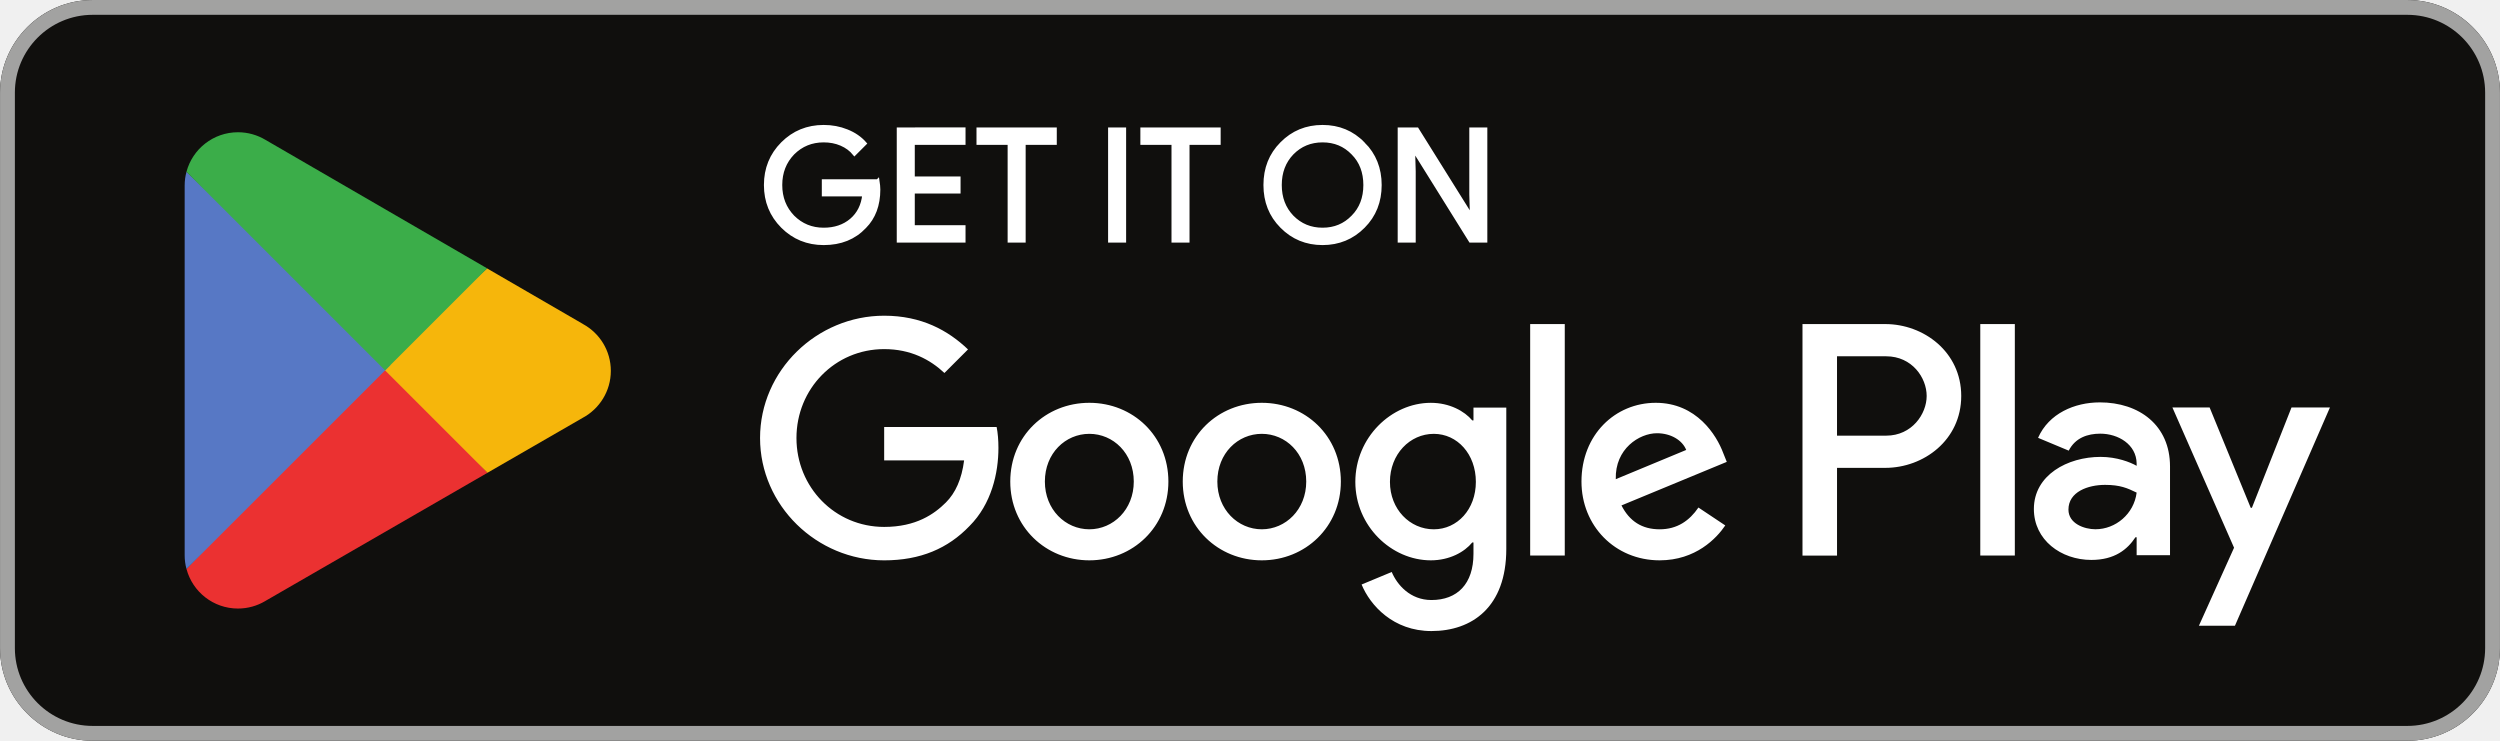
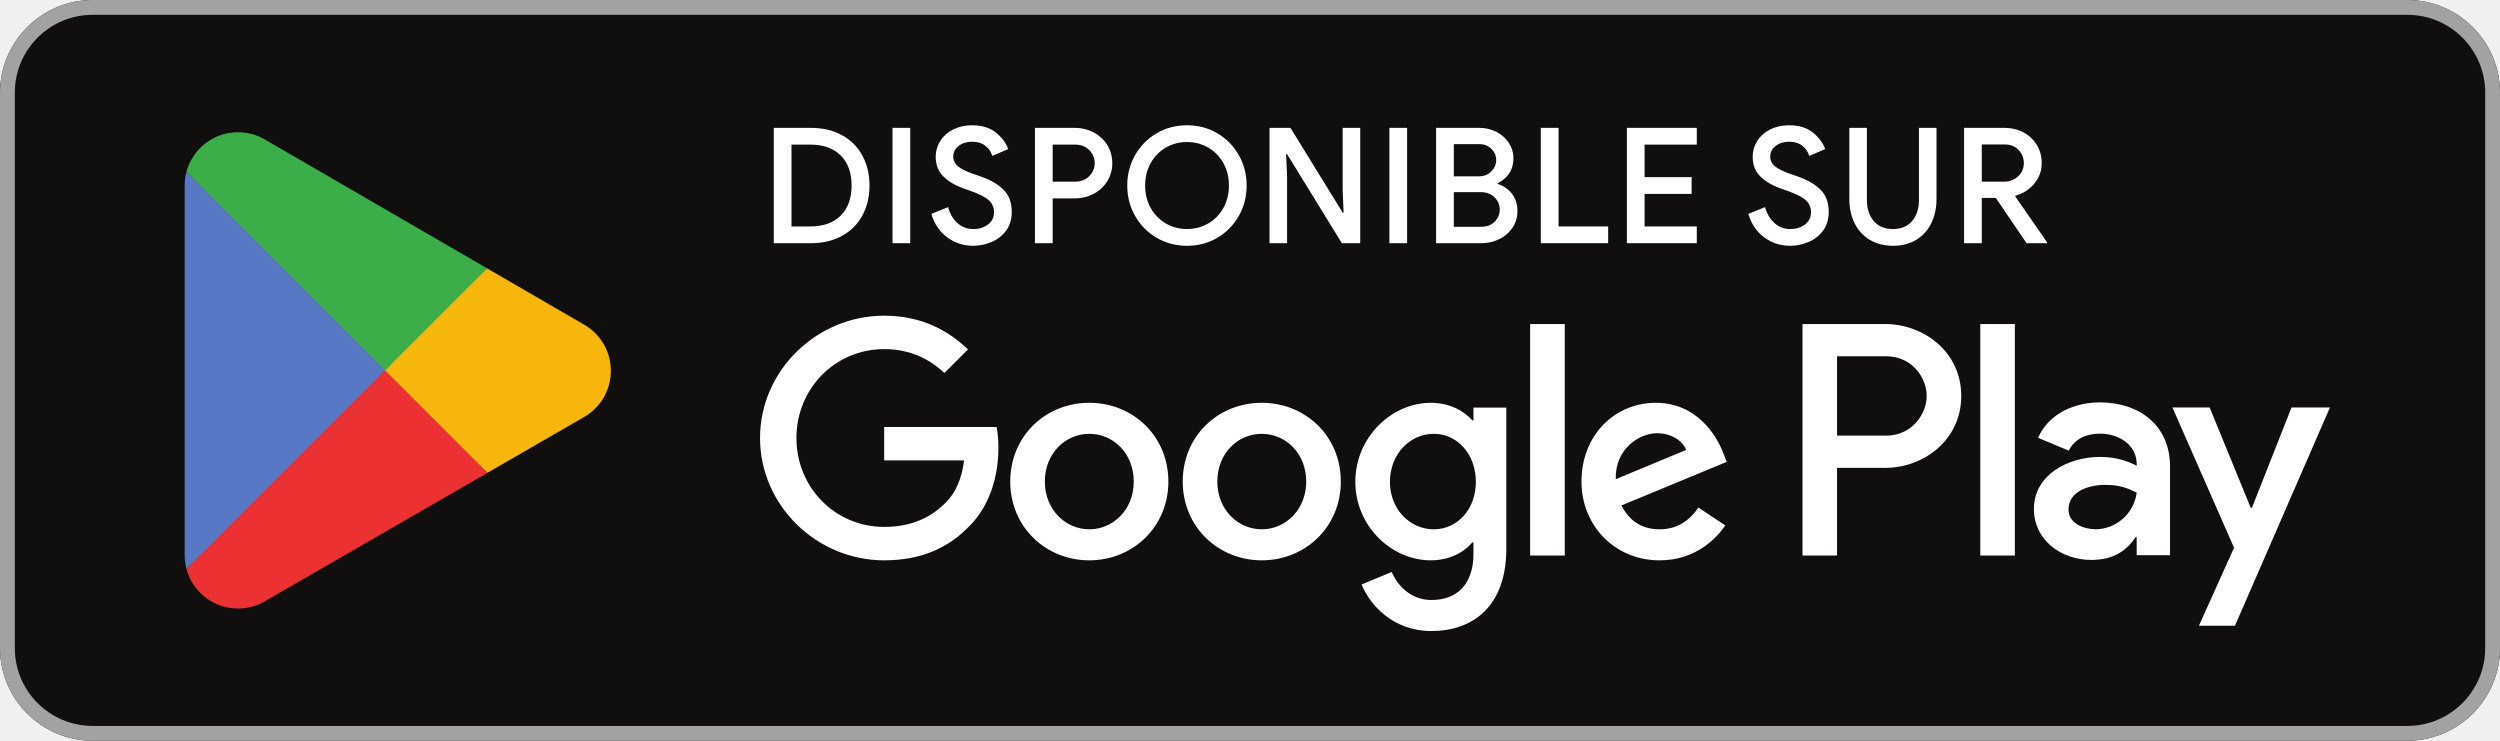
- <svg xmlns="http://www.w3.org/2000/svg" id="svg51" width="180" height="53.333" version="1.1" viewBox="0 0 180 53.333" xml:space="preserve">
-   <path id="path11" d="m173.33 53.333h-166.66c-3.667 0-6.667-3-6.667-6.667v-39.999c0-3.667 3-6.667 6.667-6.667h166.66c3.667 0 6.667 3 6.667 6.667v39.999c0 3.667-3 6.667-6.667 6.667" fill="#100f0d" stroke-width=".133" />
-   <path id="path13" d="m173.33 1e-3h-166.66c-3.667 0-6.667 3-6.667 6.667v39.999c0 3.667 3 6.667 6.667 6.667h166.66c3.667 0 6.667-3 6.667-6.667v-39.999c0-3.667-3-6.667-6.667-6.667zm0 1.066c3.088 0 5.6 2.513 5.6 5.6v39.999c0 3.088-2.512 5.6-5.6 5.6h-166.66c-3.088 0-5.599-2.513-5.599-5.6v-39.999c0-3.088 2.511-5.6 5.599-5.6h166.66" fill="#a2a2a1" stroke-width=".133" />
-   <path id="path35" d="m142.58 40h2.488v-16.669h-2.488zm22.409-10.664-2.852 7.226h-0.085l-2.96-7.226h-2.68l4.44 10.1-2.532 5.619h2.595l6.841-15.718zm-14.11 8.771c-0.813 0-1.951-0.408-1.951-1.416 0-1.286 1.416-1.78 2.637-1.78 1.093 0 1.609 0.235 2.273 0.557-0.193 1.544-1.523 2.638-2.96 2.638zm0.301-9.135c-1.801 0-3.667 0.794-4.439 2.552l2.208 0.922c0.472-0.922 1.351-1.222 2.273-1.222 1.287 0 2.595 0.771 2.616 2.144v0.171c-0.451-0.257-1.416-0.643-2.595-0.643-2.381 0-4.804 1.308-4.804 3.752 0 2.23 1.952 3.667 4.139 3.667 1.672 0 2.596-0.751 3.173-1.63h0.087v1.287h2.403v-6.391c0-2.959-2.211-4.61-5.061-4.61zm-15.376 2.394h-3.539v-5.713h3.539c1.86 0 2.916 1.54 2.916 2.857 0 1.292-1.056 2.857-2.916 2.857zm-0.064-8.034h-5.961v16.669h2.487v-6.315h3.475c2.757 0 5.468-1.996 5.468-5.176 0-3.18-2.711-5.177-5.468-5.177zm-32.507 14.778c-1.719 0-3.157-1.44-3.157-3.415 0-1.998 1.438-3.458 3.157-3.458 1.697 0 3.029 1.46 3.029 3.458 0 1.975-1.332 3.415-3.029 3.415zm2.857-7.84h-0.086c-0.558-0.666-1.633-1.267-2.985-1.267-2.836 0-5.435 2.492-5.435 5.692 0 3.179 2.599 5.649 5.435 5.649 1.353 0 2.427-0.602 2.985-1.288h0.086v0.816c0 2.17-1.16 3.33-3.029 3.33-1.524 0-2.47-1.095-2.857-2.019l-2.169 0.902c0.622 1.503 2.276 3.351 5.026 3.351 2.922 0 5.392-1.719 5.392-5.908v-10.181h-2.363zm4.082 9.73h2.491v-16.669h-2.491zm6.164-5.499c-0.064-2.191 1.698-3.308 2.965-3.308 0.989 0 1.825 0.494 2.106 1.203zm7.733-1.891c-0.472-1.267-1.911-3.608-4.854-3.608-2.922 0-5.349 2.298-5.349 5.671 0 3.179 2.406 5.671 5.628 5.671 2.599 0 4.103-1.589 4.726-2.513l-1.933-1.289c-0.645 0.945-1.525 1.568-2.793 1.568-1.267 0-2.169-0.58-2.748-1.719l7.582-3.136zm-60.409-1.868v2.406h5.756c-0.172 1.353-0.623 2.341-1.31 3.029-0.838 0.837-2.148 1.761-4.446 1.761-3.544 0-6.315-2.857-6.315-6.401s2.771-6.401 6.315-6.401c1.912 0 3.308 0.752 4.339 1.719l1.697-1.697c-1.44-1.375-3.351-2.427-6.036-2.427-4.855 0-8.936 3.952-8.936 8.807 0 4.854 4.081 8.807 8.936 8.807 2.62 0 4.597-0.859 6.143-2.47 1.59-1.59 2.084-3.823 2.084-5.628 0-0.558-0.043-1.073-0.129-1.503zm14.772 7.367c-1.719 0-3.201-1.418-3.201-3.437 0-2.041 1.482-3.436 3.201-3.436 1.718 0 3.2 1.396 3.2 3.436 0 2.019-1.482 3.437-3.2 3.437zm0-9.107c-3.137 0-5.693 2.384-5.693 5.671 0 3.265 2.556 5.671 5.693 5.671 3.136 0 5.692-2.406 5.692-5.671 0-3.287-2.556-5.671-5.692-5.671zm12.417 9.107c-1.718 0-3.2-1.418-3.2-3.437 0-2.041 1.483-3.436 3.2-3.436 1.719 0 3.2 1.396 3.2 3.436 0 2.019-1.482 3.437-3.2 3.437zm0-9.107c-3.136 0-5.691 2.384-5.691 5.671 0 3.265 2.556 5.671 5.691 5.671 3.137 0 5.693-2.406 5.693-5.671 0-3.287-2.556-5.671-5.693-5.671" fill="#fff" stroke-width=".133" />
-   <path id="path37" d="m27.622 25.899-14.194 15.066c5.34e-4 0.003 0.002 0.006 0.002 0.009 0.435 1.636 1.93 2.841 3.703 2.841 0.709 0 1.375-0.192 1.945-0.528l0.045-0.027 15.978-9.22-7.479-8.141" fill="#eb3131" stroke-width=".133" />
-   <path id="path39" d="m41.983 23.334-0.014-0.009-6.898-3.999-7.772 6.916 7.799 7.798 6.862-3.959c1.203-0.649 2.02-1.918 2.02-3.38 0-1.452-0.806-2.714-1.997-3.365" fill="#f6b60b" stroke-width=".133" />
-   <path id="path41" d="m13.426 12.37c-0.085 0.315-0.13 0.644-0.13 0.987v26.623c0 0.342 0.044 0.672 0.131 0.986l14.684-14.681-14.684-13.914" fill="#5778c5" stroke-width=".133" />
-   <path id="path43" d="m27.727 26.668 7.347-7.345-15.96-9.253c-0.58-0.347-1.257-0.548-1.982-0.548-1.773 0-3.27 1.207-3.705 2.845-5.34e-4 0.002-5.34e-4 0.003-5.34e-4 0.004l14.3 14.298" fill="#3bad49" stroke-width=".133" />
-   <path id="path33" d="m63.193 13.042h-3.889v0.963h2.915c-0.079 0.785-0.392 1.402-0.919 1.85-0.527 0.448-1.2 0.673-1.996 0.673-0.873 0-1.613-0.304-2.219-0.908-0.594-0.617-0.896-1.379-0.896-2.298 0-0.919 0.302-1.681 0.896-2.298 0.606-0.604 1.346-0.906 2.219-0.906 0.448 0 0.875 0.077 1.267 0.246 0.392 0.169 0.706 0.404 0.952 0.706l0.74-0.74c-0.335-0.381-0.76-0.673-1.288-0.885-0.527-0.213-1.077-0.315-1.671-0.315-1.165 0-2.152 0.404-2.958 1.21-0.806 0.808-1.21 1.804-1.21 2.981 0 1.177 0.404 2.175 1.21 2.981 0.806 0.806 1.794 1.21 2.958 1.21 1.223 0 2.198-0.392 2.948-1.188 0.66-0.662 0.998-1.558 0.998-2.679 0-0.19-0.023-0.392-0.056-0.604zm1.507-3.733v8.025h4.685v-0.985h-3.654v-2.546h3.296v-0.963h-3.296v-2.544h3.654v-0.988zm11.255 0.988v-0.988h-5.514v0.988h2.242v7.037h1.031v-7.037zm4.992-0.988h-1.031v8.025h1.031zm6.807 0.988v-0.988h-5.514v0.988h2.241v7.037h1.031v-7.037zm10.406 0.056c-0.796-0.819-1.771-1.223-2.935-1.223-1.167 0-2.142 0.404-2.937 1.21-0.796 0.796-1.187 1.794-1.187 2.981s0.392 2.185 1.187 2.981c0.796 0.806 1.771 1.21 2.937 1.21 1.154 0 2.139-0.404 2.935-1.21 0.796-0.796 1.187-1.794 1.187-2.981 0-1.177-0.392-2.173-1.187-2.969zm-5.133 0.671c0.594-0.604 1.323-0.906 2.198-0.906 0.873 0 1.602 0.302 2.185 0.906 0.594 0.594 0.885 1.369 0.885 2.298 0 0.931-0.292 1.704-0.885 2.298-0.583 0.604-1.312 0.908-2.185 0.908-0.875 0-1.604-0.304-2.198-0.908-0.581-0.606-0.873-1.367-0.873-2.298 0-0.929 0.292-1.692 0.873-2.298zm8.771 1.312-0.044-1.548h0.044l4.079 6.546h1.077v-8.025h-1.031v4.696l0.044 1.548h-0.044l-3.9-6.244h-1.256v8.025h1.031z" fill="#fff" stroke="#fff" stroke-miterlimit="10" stroke-width=".267" />
+ <svg xmlns="http://www.w3.org/2000/svg" version="1.1" id="svg1694" width="861.333" height="255.209" viewBox="0 0 861.333 255.209">
+   <defs id="defs1698">
+     <clipPath clipPathUnits="userSpaceOnUse" id="clipPath1712">
+       <path d="M 0,2207.03 H 6460 V 292.961 H 0 Z" id="path1710" />
+     </clipPath>
+     <clipPath clipPathUnits="userSpaceOnUse" id="clipPath1734">
+       <path d="M 0,2207.04 H 6460 V 292.961 H 0 Z" id="path1732" />
+     </clipPath>
+   </defs>
+   <g id="g1702" transform="matrix(1.333333,0,0,-1.333333,0,294.2707)">
+     <g id="g1704" transform="scale(0.1)">
+       <g id="g1706">
+         <g id="g1708" clip-path="url(#clipPath1712)">
+           <path d="M 6220.74,292.969 H 239.262 C 107.668,292.969 0,400.629 0,532.23 v 1435.55 c 0,131.6 107.668,239.26 239.262,239.26 H 6220.74 c 131.59,0 239.26,-107.66 239.26,-239.26 V 532.23 c 0,-131.601 -107.67,-239.261 -239.26,-239.261" style="fill:#100f0d;fill-opacity:1;fill-rule:nonzero;stroke:none" id="path1714" />
+           <path d="M 6220.74,2207.03 H 239.262 C 107.668,2207.03 0,2099.36 0,1967.77 V 532.219 C 0,400.621 107.668,292.961 239.262,292.961 H 6220.74 c 131.59,0 239.26,107.66 239.26,239.258 V 1967.77 c 0,131.59 -107.67,239.26 -239.26,239.26 m 0,-38.28 c 110.83,0 200.98,-90.15 200.98,-200.98 V 532.219 c 0,-110.828 -90.15,-200.981 -200.98,-200.981 H 239.262 c -110.828,0 -200.977,90.153 -200.977,200.981 V 1967.77 c 0,110.83 90.149,200.98 200.977,200.98 H 6220.74" style="fill:#a2a2a1;fill-opacity:1;fill-rule:nonzero;stroke:none" id="path1716" />
+           <path d="m 5117.09,771.48 h 89.29 v 598.19 h -89.29 z m 804.24,382.72 -102.35,-259.36 h -3.07 L 5709.68,1154.2 H 5613.5 L 5772.8,791.719 5681.98,590.07 h 93.12 l 245.53,564.13 z M 5414.97,839.43 c -29.29,0 -70.06,14.64 -70.06,50.808 0,46.184 50.77,63.844 94.65,63.844 39.24,0 57.71,-8.473 81.59,-20 -6.94,-55.422 -54.65,-94.652 -106.18,-94.652 m 10.76,327.83 c -64.65,0 -131.64,-28.47 -159.34,-91.54 l 79.28,-33.12 c 16.94,33.12 48.48,43.89 81.59,43.89 46.18,0 93.12,-27.71 93.89,-76.95 v -6.17 c -16.17,9.23 -50.82,23.06 -93.12,23.06 -85.42,0 -172.41,-46.942 -172.41,-134.649 0,-80.062 70.05,-131.601 148.53,-131.601 60.05,0 93.12,26.898 113.94,58.48 h 3.06 v -46.18 h 86.18 v 229.36 c 0,106.18 -79.24,165.42 -181.6,165.42 m -551.83,-85.89 h -127 v 205.09 h 127 c 66.76,0 104.65,-55.32 104.65,-102.55 0,-46.37 -37.89,-102.54 -104.65,-102.54 m -2.29,288.3 H 4657.66 V 771.48 h 89.24 v 226.622 h 124.71 c 98.96,0 196.24,71.688 196.24,185.808 0,114.13 -97.28,185.76 -196.24,185.76 M 3704.93,839.328 c -61.68,0 -113.31,51.633 -113.31,122.551 0,71.681 51.63,124.131 113.31,124.131 60.91,0 108.67,-52.45 108.67,-124.131 0,-70.918 -47.76,-122.551 -108.67,-122.551 m 102.5,281.372 h -3.06 c -20.05,23.88 -58.57,45.51 -107.14,45.51 -101.79,0 -195.05,-89.44 -195.05,-204.331 0,-114.078 93.26,-202.75 195.05,-202.75 48.57,0 87.09,21.582 107.14,46.269 h 3.06 v -29.277 c 0,-77.902 -41.59,-119.492 -108.67,-119.492 -54.75,0 -88.67,39.293 -102.55,72.453 l -77.86,-32.402 c 22.35,-53.969 81.74,-120.25 180.41,-120.25 104.84,0 193.51,61.679 193.51,211.992 v 365.438 h -84.84 z M 3953.9,771.48 h 89.44 v 598.24 h -89.44 z m 221.27,197.34 c -2.29,78.67 60.91,118.72 106.37,118.72 35.51,0 65.56,-17.71 75.56,-43.16 z m 277.54,67.85 c -16.99,45.51 -68.62,129.54 -174.23,129.54 -104.84,0 -191.93,-82.5 -191.93,-203.569 0,-114.071 86.33,-203.512 201.94,-203.512 93.31,0 147.23,57.043 169.63,90.199 l -69.38,46.274 c -23.17,-33.922 -54.75,-56.274 -100.25,-56.274 -45.47,0 -77.86,20.82 -98.68,61.633 l 272.14,112.599 z m -2168.07,67.04 v -86.32 h 206.58 c -6.18,-48.57 -22.35,-84.031 -46.99,-108.671 -30.1,-30.098 -77.14,-63.219 -159.59,-63.219 -127.24,0 -226.67,102.5 -226.67,229.74 0,127.19 99.43,229.69 226.67,229.69 68.62,0 118.72,-26.94 155.71,-61.63 l 60.91,60.86 c -51.67,49.34 -120.25,87.14 -216.62,87.14 -174.23,0 -320.7,-141.88 -320.7,-316.06 0,-174.279 146.47,-316.111 320.7,-316.111 94.03,0 164.95,30.871 220.45,88.672 57.04,57.039 74.8,137.187 74.8,201.979 0,20.05 -1.54,38.52 -4.65,53.93 z m 530.1,-264.382 c -61.63,0 -114.84,50.871 -114.84,123.313 0,73.269 53.21,123.369 114.84,123.369 61.68,0 114.89,-50.1 114.89,-123.369 0,-72.442 -53.21,-123.313 -114.89,-123.313 m 0,326.882 c -112.55,0 -204.28,-85.61 -204.28,-203.569 0,-117.141 91.73,-203.512 204.28,-203.512 112.55,0 204.33,86.371 204.33,203.512 0,117.959 -91.78,203.569 -204.33,203.569 m 445.69,-326.882 c -61.67,0 -114.89,50.871 -114.89,123.313 0,73.269 53.22,123.369 114.89,123.369 61.69,0 114.85,-50.1 114.85,-123.369 0,-72.442 -53.16,-123.313 -114.85,-123.313 m 0,326.882 c -112.54,0 -204.28,-85.61 -204.28,-203.569 0,-117.141 91.74,-203.512 204.28,-203.512 112.55,0 204.28,86.371 204.28,203.512 0,117.959 -91.73,203.569 -204.28,203.569" style="fill:#ffffff;fill-opacity:1;fill-rule:nonzero;stroke:none" id="path1718" />
+           <path d="M 991.355,1277.56 481.879,736.828 c 0.047,-0.09 0.047,-0.238 0.098,-0.328 15.644,-58.719 69.238,-101.93 132.882,-101.93 25.457,0 49.336,6.891 69.817,18.95 l 1.625,0.96 573.459,330.891 -268.405,292.189" style="fill:#eb3131;fill-opacity:1;fill-rule:nonzero;stroke:none" id="path1720" />
+           <path d="m 1506.77,1369.63 -0.48,0.34 -247.59,143.51 -278.927,-248.21 279.927,-279.84 246.25,142.07 c 43.16,23.36 72.5,68.86 72.5,121.31 0,52.16 -28.91,97.42 -71.68,120.82" style="fill:#f6b60b;fill-opacity:1;fill-rule:nonzero;stroke:none" id="path1722" />
+           <path d="m 481.871,1763.11 c -3.066,-11.29 -4.691,-23.16 -4.691,-35.41 V 772.191 c 0,-12.25 1.625,-24.113 4.738,-35.363 l 526.942,526.902 -526.989,499.38" style="fill:#5778c5;fill-opacity:1;fill-rule:nonzero;stroke:none" id="path1724" />
+           <path d="m 995.121,1249.95 263.659,263.62 -572.784,332.09 c -20.816,12.49 -45.125,19.67 -71.109,19.67 -63.641,0 -117.332,-43.31 -132.981,-102.07 0,-0.05 -0.047,-0.1 -0.047,-0.15 l 513.262,-513.16" style="fill:#3bad49;fill-opacity:1;fill-rule:nonzero;stroke:none" id="path1726" />
+         </g>
+       </g>
+       <g id="g1728">
+         <g id="g1730" clip-path="url(#clipPath1734)">
+           <path d="m 2093.55,1621.88 c 33.86,0 60.16,9.36 78.89,28.09 18.73,18.74 28.1,44.61 28.1,77.64 0,33.03 -9.37,58.92 -28.1,77.65 -18.73,18.73 -45.03,28.1 -78.89,28.1 h -48.3 v -211.48 z m -94.09,254.78 h 95.34 c 30.81,0 57.66,-6.25 80.55,-18.74 22.9,-12.49 40.52,-30.04 52.87,-52.66 12.36,-22.63 18.53,-48.5 18.53,-77.65 0,-29.14 -6.17,-55.02 -18.53,-77.64 -12.35,-22.62 -29.97,-40.17 -52.87,-52.66 -22.89,-12.49 -49.74,-18.73 -80.55,-18.73 h -95.34 v 298.08" style="fill:#ffffff;fill-opacity:1;fill-rule:nonzero;stroke:none" id="path1736" />
+           <path d="m 2306.28,1876.66 h 45.79 v -298.08 h -45.79 v 298.08" style="fill:#ffffff;fill-opacity:1;fill-rule:nonzero;stroke:none" id="path1738" />
+           <path d="m 2447.82,1593.56 c -19.7,14.43 -33.44,34.69 -41.21,60.78 l 43.29,17.49 c 4.45,-16.65 12.36,-30.26 23.73,-40.8 11.38,-10.55 25.12,-15.82 41.22,-15.82 14.98,0 27.69,3.88 38.09,11.66 10.41,7.77 15.61,18.45 15.61,32.05 0,12.49 -4.58,22.83 -13.74,31.02 -9.16,8.19 -24.98,16.17 -47.46,23.94 l -18.73,6.66 c -20.26,7.21 -37.12,17.28 -50.58,30.18 -13.46,12.91 -20.19,30.04 -20.19,51.42 0,14.7 3.96,28.31 11.87,40.79 7.91,12.49 19,22.34 33.3,29.56 14.29,7.22 30.46,10.83 48.5,10.83 25.81,0 46.49,-6.32 62.03,-18.94 15.54,-12.64 26.09,-26.86 31.65,-42.68 l -41.23,-17.49 c -2.77,10 -8.6,18.6 -17.48,25.82 -8.88,7.21 -20.4,10.82 -34.56,10.82 -13.59,0 -25.11,-3.61 -34.55,-10.82 -9.43,-7.22 -14.15,-16.38 -14.15,-27.48 0,-10.27 4.23,-18.8 12.7,-25.6 8.45,-6.81 21.57,-13.25 39.33,-19.36 l 19.15,-6.66 c 25.54,-8.89 45.24,-20.4 59.13,-34.55 13.87,-14.16 20.81,-33.04 20.81,-56.62 0,-19.43 -4.93,-35.74 -14.78,-48.92 -9.85,-13.19 -22.48,-22.96 -37.88,-29.35 -15.41,-6.38 -31.16,-9.57 -47.26,-9.57 -24.7,0 -46.9,7.21 -66.61,21.64" style="fill:#ffffff;fill-opacity:1;fill-rule:nonzero;stroke:none" id="path1740" />
+           <path d="m 2777.96,1737.61 c 15.26,0 27.54,4.78 36.84,14.36 9.3,9.58 13.95,20.74 13.95,33.51 0,12.77 -4.65,23.94 -13.95,33.52 -9.3,9.57 -21.58,14.36 -36.84,14.36 h -57.87 v -95.75 z m -103.66,139.05 h 102.41 c 17.76,0 34.06,-3.89 48.92,-11.66 14.84,-7.78 26.64,-18.6 35.39,-32.47 8.74,-13.89 13.11,-29.57 13.11,-47.05 0,-17.48 -4.37,-33.16 -13.11,-47.04 -8.75,-13.88 -20.55,-24.71 -35.39,-32.47 -14.86,-7.77 -31.16,-11.66 -48.92,-11.66 h -56.62 v -115.73 h -45.79 v 298.08" style="fill:#ffffff;fill-opacity:1;fill-rule:nonzero;stroke:none" id="path1742" />
+           <path d="m 3122.03,1629.57 c 16.52,9.58 29.56,22.9 39.13,39.97 9.58,17.07 14.37,36.43 14.37,58.07 0,21.66 -4.79,41.01 -14.37,58.08 -9.57,17.07 -22.61,30.39 -39.13,39.97 -16.51,9.57 -34.76,14.36 -54.74,14.36 -19.99,0 -38.24,-4.79 -54.75,-14.36 -16.51,-9.58 -29.55,-22.9 -39.13,-39.97 -9.57,-17.07 -14.37,-36.42 -14.37,-58.08 0,-21.64 4.8,-41 14.37,-58.07 9.58,-17.07 22.62,-30.39 39.13,-39.97 16.51,-9.57 34.76,-14.36 54.75,-14.36 19.98,0 38.23,4.79 54.74,14.36 z m -133.43,-36.84 c -23.59,13.88 -42.12,32.68 -55.57,56.41 -13.47,23.74 -20.2,49.89 -20.2,78.47 0,28.59 6.73,54.75 20.2,78.48 13.45,23.73 31.98,42.53 55.57,56.41 23.59,13.88 49.82,20.82 78.69,20.82 28.86,0 55.01,-6.94 78.47,-20.82 23.45,-13.88 41.91,-32.68 55.37,-56.41 13.46,-23.73 20.19,-49.89 20.19,-78.48 0,-28.58 -6.73,-54.73 -20.19,-78.47 -13.46,-23.73 -31.92,-42.53 -55.37,-56.41 -23.46,-13.88 -49.61,-20.81 -78.47,-20.81 -28.87,0 -55.1,6.93 -78.69,20.81" style="fill:#ffffff;fill-opacity:1;fill-rule:nonzero;stroke:none" id="path1744" />
+           <path d="m 3280.43,1876.66 h 54.12 l 134.88,-218.99 h 2.5 l -2.5,57.46 v 161.53 h 45.38 v -298.08 h -47.46 l -141.54,230.22 h -2.5 l 2.5,-57.46 v -172.76 h -45.38 v 298.08" style="fill:#ffffff;fill-opacity:1;fill-rule:nonzero;stroke:none" id="path1746" />
+           <path d="m 3590.17,1876.66 h 45.79 v -298.08 h -45.79 v 298.08" style="fill:#ffffff;fill-opacity:1;fill-rule:nonzero;stroke:none" id="path1748" />
+           <path d="m 3827.47,1621.04 c 14.42,0 26.02,4.37 34.76,13.11 8.74,8.75 13.11,19.22 13.11,31.43 0,12.22 -4.51,22.76 -13.52,31.64 -9.03,8.89 -21.03,13.33 -36.02,13.33 h -69.11 v -89.51 z m -7.08,130.3 c 13.88,0 24.98,4.23 33.3,12.71 8.33,8.46 12.49,18.24 12.49,29.34 0,11.1 -4.1,20.75 -12.27,28.94 -8.2,8.18 -18.81,12.28 -31.86,12.28 h -65.36 v -83.27 z m -109.49,125.32 h 111.57 c 15.82,0 30.53,-3.48 44.13,-10.41 13.6,-6.94 24.36,-16.45 32.27,-28.52 7.91,-12.07 11.86,-25.47 11.86,-40.18 0,-14.71 -3.68,-27.54 -11.03,-38.5 -7.36,-10.97 -17.14,-19.36 -29.36,-25.19 v -2.08 c 15.55,-5.28 27.9,-14.02 37.06,-26.23 9.15,-12.21 13.73,-26.64 13.73,-43.3 0,-16.37 -4.23,-30.87 -12.69,-43.5 -8.47,-12.63 -19.85,-22.48 -34.14,-29.56 -14.3,-7.07 -29.91,-10.61 -46.83,-10.61 H 3710.9 v 298.08" style="fill:#ffffff;fill-opacity:1;fill-rule:nonzero;stroke:none" id="path1750" />
+           <path d="m 3981.49,1876.66 h 45.8 v -254.78 h 128.22 v -43.3 h -174.02 v 298.08" style="fill:#ffffff;fill-opacity:1;fill-rule:nonzero;stroke:none" id="path1752" />
+           <path d="m 4203.81,1876.66 h 180.68 v -43.3 H 4249.6 v -84.09 h 121.56 v -43.3 H 4249.6 v -84.09 h 134.89 v -43.3 h -180.68 v 298.08" style="fill:#ffffff;fill-opacity:1;fill-rule:nonzero;stroke:none" id="path1754" />
+           <path d="m 4558.91,1593.56 c -19.71,14.43 -33.45,34.69 -41.21,60.78 l 43.29,17.49 c 4.44,-16.65 12.35,-30.26 23.73,-40.8 11.37,-10.55 25.11,-15.82 41.22,-15.82 14.98,0 27.68,3.88 38.08,11.66 10.41,7.77 15.62,18.45 15.62,32.05 0,12.49 -4.58,22.83 -13.74,31.02 -9.16,8.19 -24.98,16.17 -47.46,23.94 l -18.73,6.66 c -20.27,7.21 -37.12,17.28 -50.59,30.18 -13.46,12.91 -20.18,30.04 -20.18,51.42 0,14.7 3.95,28.31 11.86,40.79 7.91,12.49 19,22.34 33.3,29.56 14.3,7.22 30.46,10.83 48.51,10.83 25.81,0 46.48,-6.32 62.03,-18.94 15.54,-12.64 26.08,-26.86 31.64,-42.68 l -41.22,-17.49 c -2.77,10 -8.6,18.6 -17.48,25.82 -8.89,7.21 -20.4,10.82 -34.56,10.82 -13.6,0 -25.12,-3.61 -34.55,-10.82 -9.44,-7.22 -14.15,-16.38 -14.15,-27.48 0,-10.27 4.23,-18.8 12.69,-25.6 8.46,-6.81 21.57,-13.25 39.34,-19.36 l 19.15,-6.66 c 25.54,-8.89 45.23,-20.4 59.12,-34.55 13.88,-14.16 20.81,-33.04 20.81,-56.62 0,-19.43 -4.92,-35.74 -14.78,-48.92 -9.85,-13.19 -22.48,-22.96 -37.88,-29.35 -15.41,-6.38 -31.16,-9.57 -47.25,-9.57 -24.71,0 -46.91,7.21 -66.61,21.64" style="fill:#ffffff;fill-opacity:1;fill-rule:nonzero;stroke:none" id="path1756" />
+           <path d="m 4832.22,1586.9 c -17.07,9.99 -30.26,24.15 -39.55,42.47 -9.31,18.31 -13.95,39.55 -13.95,63.69 v 183.6 h 45.37 v -186.1 c 0,-22.48 5.83,-40.65 17.49,-54.53 11.65,-13.89 28.17,-20.82 49.54,-20.82 21.65,0 38.3,6.93 49.95,20.82 11.66,13.88 17.49,32.05 17.49,54.53 v 186.1 h 45.39 v -183.6 c 0,-23.87 -4.58,-44.96 -13.74,-63.28 -9.16,-18.31 -22.21,-32.54 -39.14,-42.67 -16.93,-10.13 -36.92,-15.19 -59.95,-15.19 -22.2,0 -41.84,4.99 -58.9,14.98" style="fill:#ffffff;fill-opacity:1;fill-rule:nonzero;stroke:none" id="path1758" />
+           <path d="m 5178.37,1737.61 c 14.43,0 26.57,4.57 36.43,13.73 9.85,9.16 14.78,20.68 14.78,34.56 0,12.76 -4.51,23.94 -13.53,33.51 -9.02,9.58 -21.02,14.37 -36.01,14.37 h -59.12 v -96.17 z m -103.24,139.05 h 104.49 c 18.04,0 34.35,-3.89 48.92,-11.66 14.57,-7.78 26.08,-18.6 34.56,-32.47 8.45,-13.89 12.69,-29.57 12.69,-47.05 0,-19.98 -6.45,-37.68 -19.35,-53.07 -12.91,-15.41 -29.09,-25.75 -48.51,-31.02 l -0.42,-2.08 82.02,-118.23 v -2.5 h -52.87 l -79.52,116.98 h -36.22 v -116.98 h -45.79 v 298.08" style="fill:#ffffff;fill-opacity:1;fill-rule:nonzero;stroke:none" id="path1760" />
+         </g>
+       </g>
+     </g>
+   </g>
</svg>
